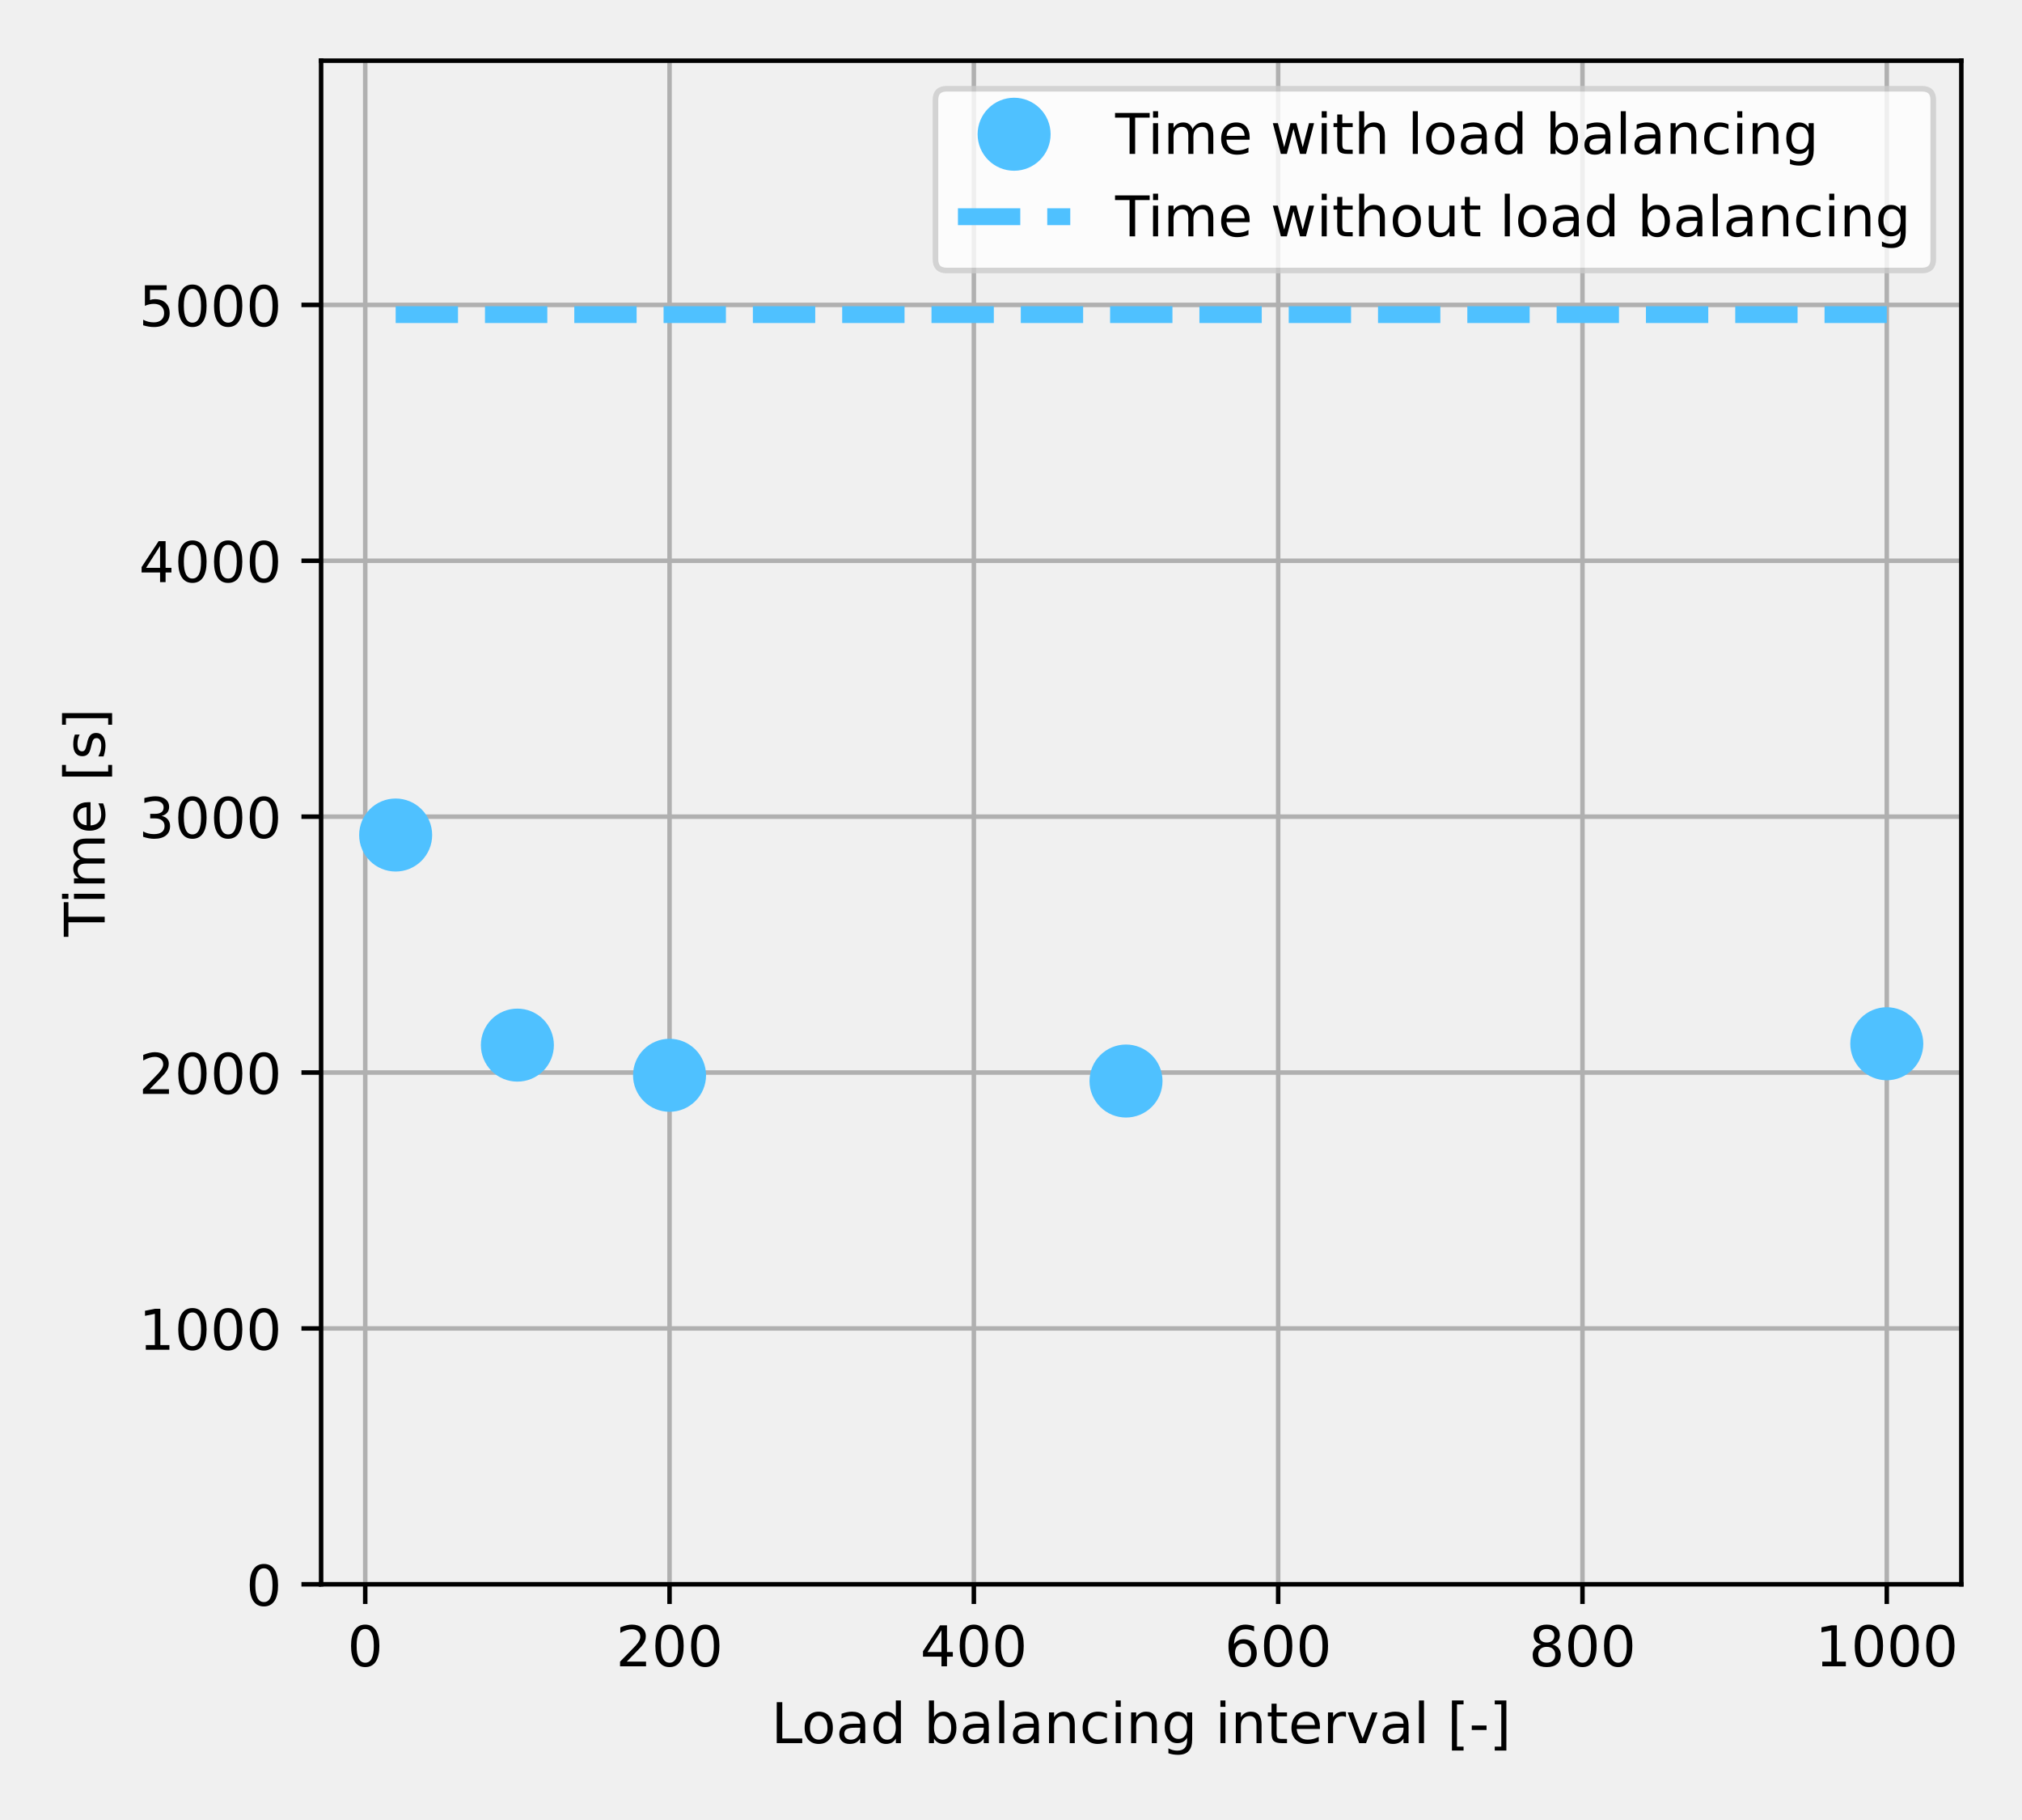
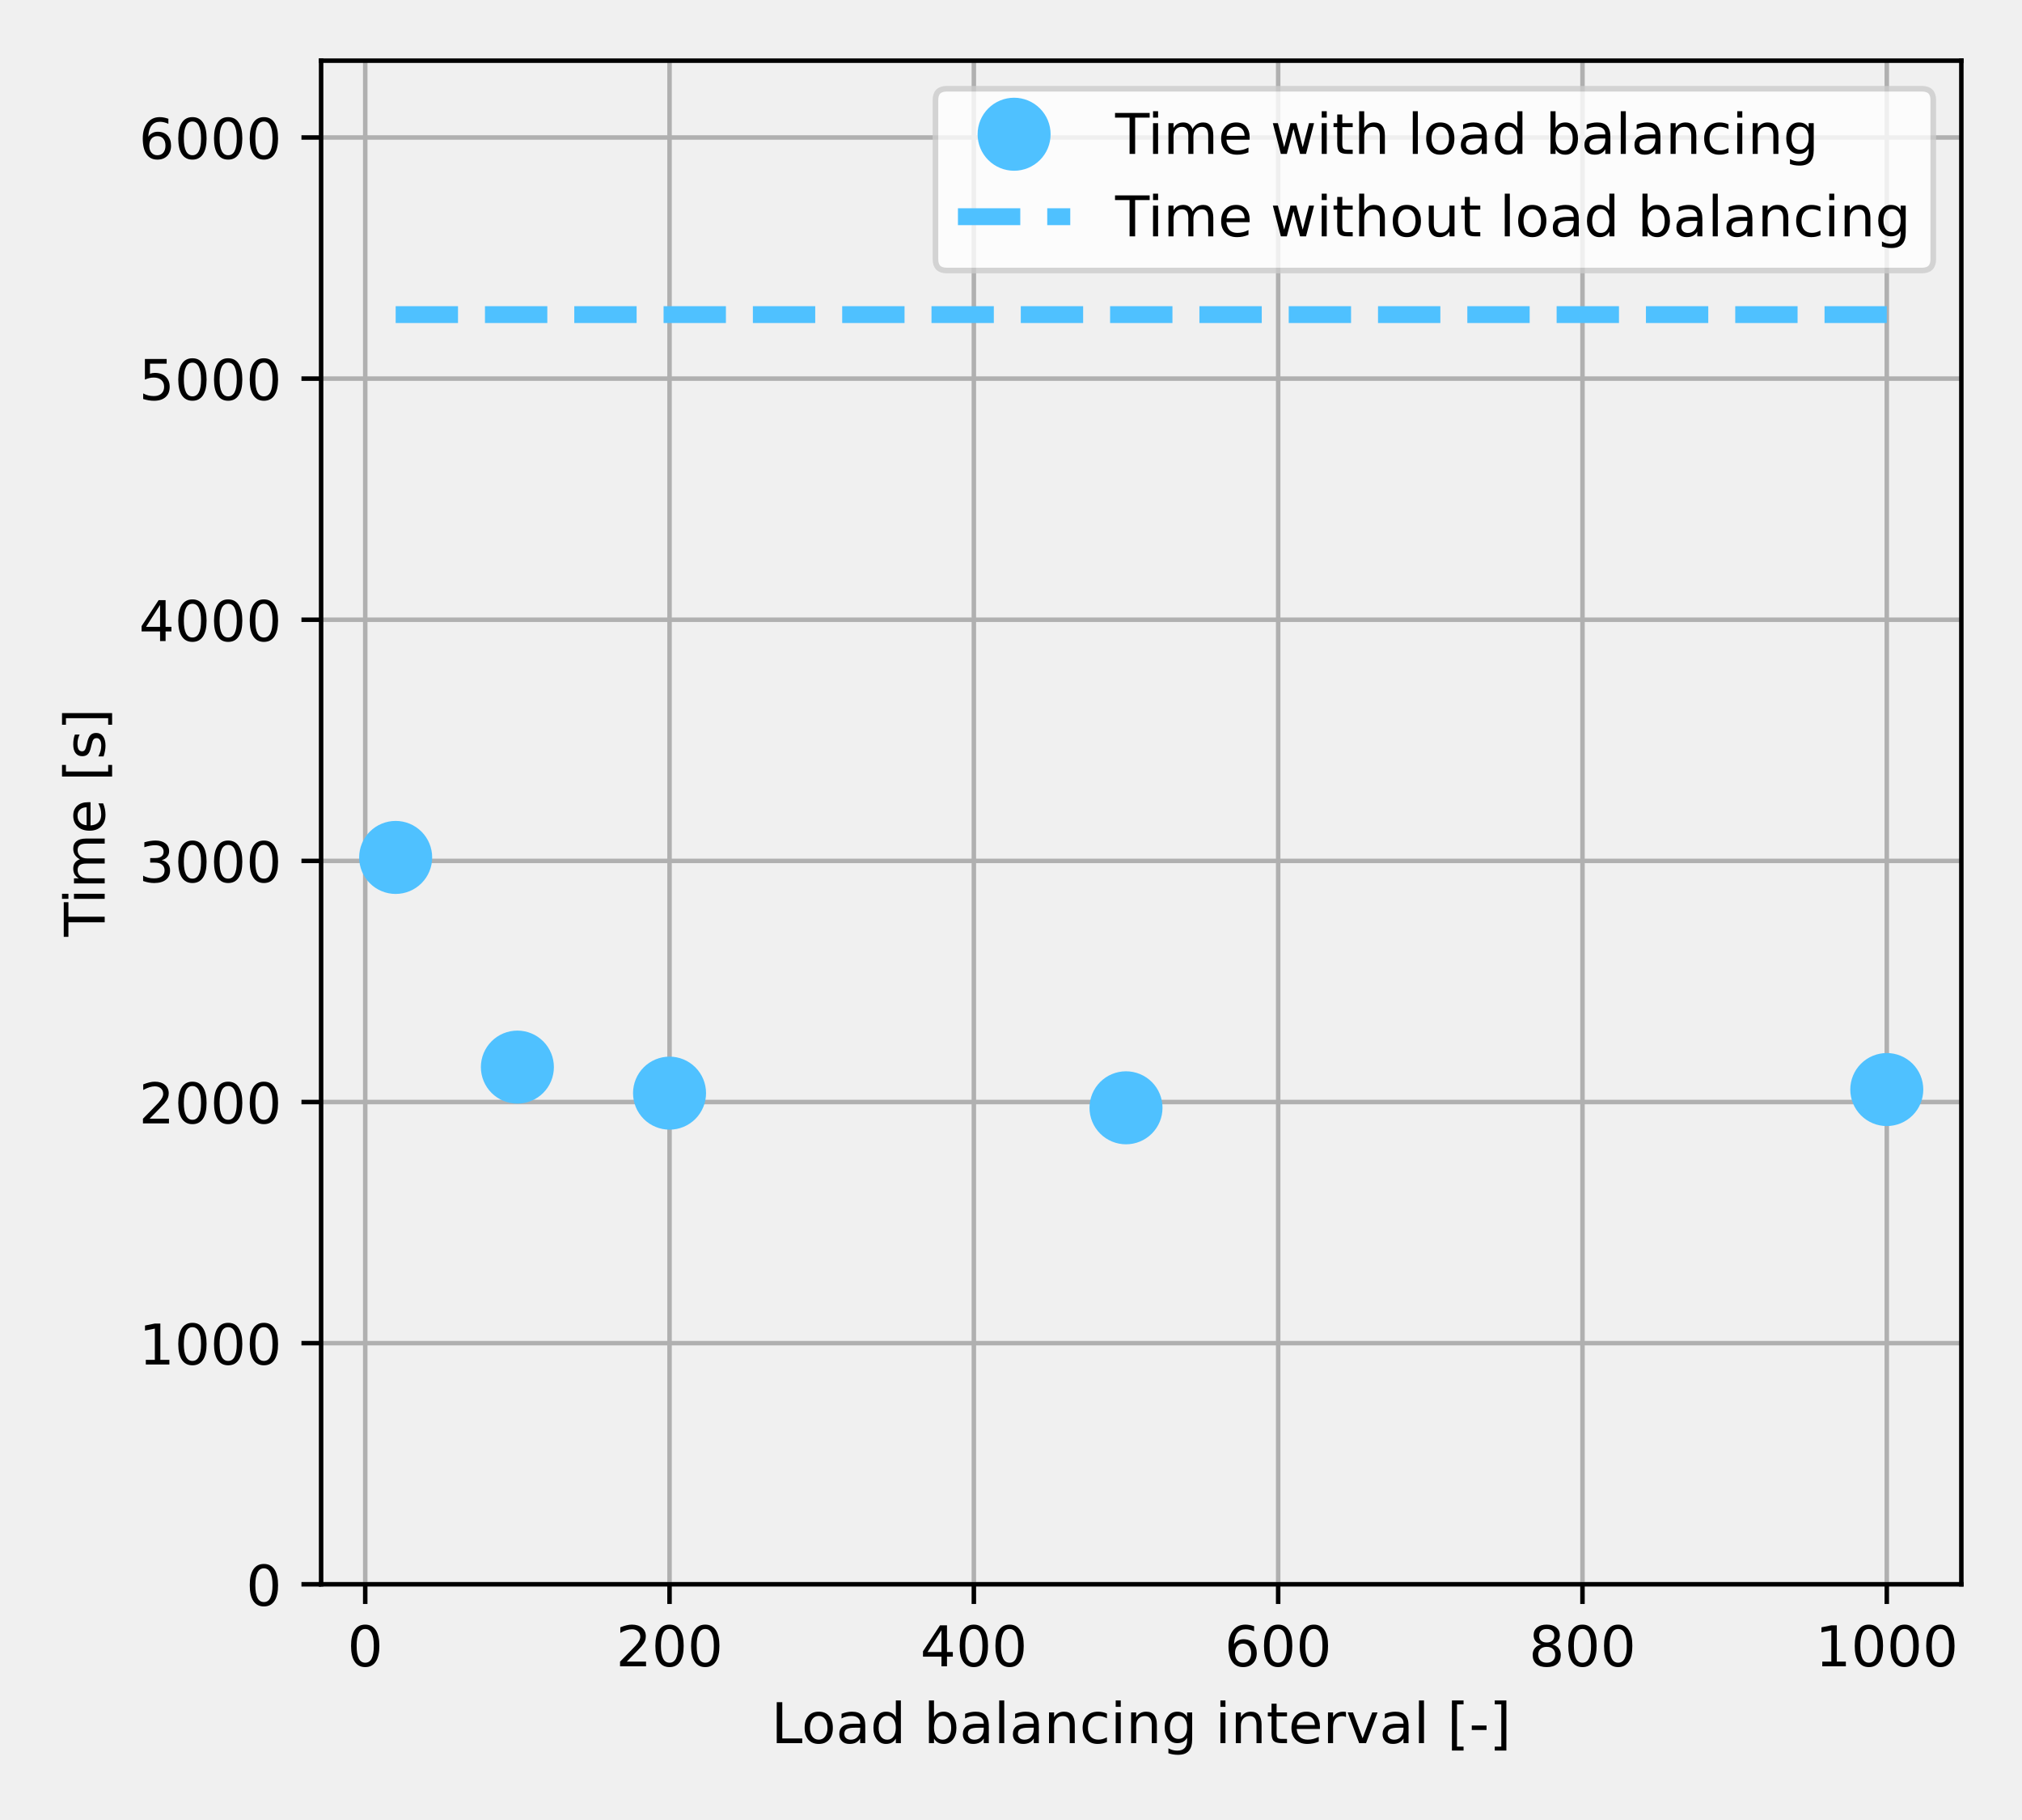
<svg xmlns="http://www.w3.org/2000/svg" xmlns:xlink="http://www.w3.org/1999/xlink" width="360pt" height="324pt" viewBox="0 0 360 324" version="1.1">
  <defs>
    <style type="text/css">*{stroke-linejoin: round; stroke-linecap: butt}</style>
  </defs>
  <g id="figure_1">
    <g id="patch_1">
      <path d="M 0 324  L 360 324  L 360 0  L 0 0  L 0 324  z " style="fill: none" />
    </g>
    <g id="axes_1">
      <g id="patch_2">
        <path d="M 57.17 282.04  L 349.2 282.04  L 349.2 10.8  L 57.17 10.8  L 57.17 282.04  z " style="fill: none" />
      </g>
      <g id="matplotlib.axis_1">
        <g id="xtick_1">
          <g id="line2d_1">
-             <path d="M 65.026 282.04  L 65.026 10.8  " clip-path="url(#p07e685ae16)" style="fill: none; stroke: #b0b0b0; stroke-width: 0.8; stroke-linecap: square" />
+             <path d="M 65.026 282.04  L 65.026 10.8  " clip-path="url(#pf054e431e1)" style="fill: none; stroke: #b0b0b0; stroke-width: 0.8; stroke-linecap: square" />
          </g>
          <g id="line2d_2">
            <defs>
-               <path id="m726304455c" d="M 0 0  L 0 3.5  " style="stroke: #000000; stroke-width: 0.8" />
-             </defs>
-             <g>
-               <use xlink:href="#m726304455c" x="65.026" y="282.04" style="stroke: #000000; stroke-width: 0.8" />
+               <path id="mb256b52a88" d="M 0 0  L 0 3.5  " style="stroke: #000000; stroke-width: 0.8" />
+             </defs>
+             <g>
+               <use xlink:href="#mb256b52a88" x="65.026" y="282.04" style="stroke: #000000; stroke-width: 0.8" />
            </g>
          </g>
          <g id="text_1">
            <g transform="translate(61.84484 296.6384)scale(0.1 -0.1)">
              <defs>
                <path id="DejaVuSans-30" d="M 2034 4250  Q 1547 4250 1301 3770  Q 1056 3291 1056 2328  Q 1056 1369 1301 889  Q 1547 409 2034 409  Q 2525 409 2770 889  Q 3016 1369 3016 2328  Q 3016 3291 2770 3770  Q 2525 4250 2034 4250  z M 2034 4750  Q 2819 4750 3233 4129  Q 3647 3509 3647 2328  Q 3647 1150 3233 529  Q 2819 -91 2034 -91  Q 1250 -91 836 529  Q 422 1150 422 2328  Q 422 3509 836 4129  Q 1250 4750 2034 4750  z " transform="scale(0.015625)" />
              </defs>
              <use xlink:href="#DejaVuSans-30" />
            </g>
          </g>
        </g>
        <g id="xtick_2">
          <g id="line2d_3">
-             <path d="M 119.206 282.04  L 119.206 10.8  " clip-path="url(#p07e685ae16)" style="fill: none; stroke: #b0b0b0; stroke-width: 0.8; stroke-linecap: square" />
+             <path d="M 119.206 282.04  L 119.206 10.8  " clip-path="url(#pf054e431e1)" style="fill: none; stroke: #b0b0b0; stroke-width: 0.8; stroke-linecap: square" />
          </g>
          <g id="line2d_4">
            <g>
-               <use xlink:href="#m726304455c" x="119.206" y="282.04" style="stroke: #000000; stroke-width: 0.8" />
+               <use xlink:href="#mb256b52a88" x="119.206" y="282.04" style="stroke: #000000; stroke-width: 0.8" />
            </g>
          </g>
          <g id="text_2">
            <g transform="translate(109.6623 296.6384)scale(0.1 -0.1)">
              <defs>
                <path id="DejaVuSans-32" d="M 1228 531  L 3431 531  L 3431 0  L 469 0  L 469 531  Q 828 903 1448 1529  Q 2069 2156 2228 2338  Q 2531 2678 2651 2914  Q 2772 3150 2772 3378  Q 2772 3750 2511 3984  Q 2250 4219 1831 4219  Q 1534 4219 1204 4116  Q 875 4013 500 3803  L 500 4441  Q 881 4594 1212 4672  Q 1544 4750 1819 4750  Q 2544 4750 2975 4387  Q 3406 4025 3406 3419  Q 3406 3131 3298 2873  Q 3191 2616 2906 2266  Q 2828 2175 2409 1742  Q 1991 1309 1228 531  z " transform="scale(0.015625)" />
              </defs>
              <use xlink:href="#DejaVuSans-32" />
              <use xlink:href="#DejaVuSans-30" x="63.623" />
              <use xlink:href="#DejaVuSans-30" x="127.246" />
            </g>
          </g>
        </g>
        <g id="xtick_3">
          <g id="line2d_5">
-             <path d="M 173.386 282.04  L 173.386 10.8  " clip-path="url(#p07e685ae16)" style="fill: none; stroke: #b0b0b0; stroke-width: 0.8; stroke-linecap: square" />
+             <path d="M 173.386 282.04  L 173.386 10.8  " clip-path="url(#pf054e431e1)" style="fill: none; stroke: #b0b0b0; stroke-width: 0.8; stroke-linecap: square" />
          </g>
          <g id="line2d_6">
            <g>
-               <use xlink:href="#m726304455c" x="173.386" y="282.04" style="stroke: #000000; stroke-width: 0.8" />
+               <use xlink:href="#mb256b52a88" x="173.386" y="282.04" style="stroke: #000000; stroke-width: 0.8" />
            </g>
          </g>
          <g id="text_3">
            <g transform="translate(163.8423 296.6384)scale(0.1 -0.1)">
              <defs>
                <path id="DejaVuSans-34" d="M 2419 4116  L 825 1625  L 2419 1625  L 2419 4116  z M 2253 4666  L 3047 4666  L 3047 1625  L 3713 1625  L 3713 1100  L 3047 1100  L 3047 0  L 2419 0  L 2419 1100  L 313 1100  L 313 1709  L 2253 4666  z " transform="scale(0.015625)" />
              </defs>
              <use xlink:href="#DejaVuSans-34" />
              <use xlink:href="#DejaVuSans-30" x="63.623" />
              <use xlink:href="#DejaVuSans-30" x="127.246" />
            </g>
          </g>
        </g>
        <g id="xtick_4">
          <g id="line2d_7">
-             <path d="M 227.566 282.04  L 227.566 10.8  " clip-path="url(#p07e685ae16)" style="fill: none; stroke: #b0b0b0; stroke-width: 0.8; stroke-linecap: square" />
+             <path d="M 227.566 282.04  L 227.566 10.8  " clip-path="url(#pf054e431e1)" style="fill: none; stroke: #b0b0b0; stroke-width: 0.8; stroke-linecap: square" />
          </g>
          <g id="line2d_8">
            <g>
-               <use xlink:href="#m726304455c" x="227.566" y="282.04" style="stroke: #000000; stroke-width: 0.8" />
+               <use xlink:href="#mb256b52a88" x="227.566" y="282.04" style="stroke: #000000; stroke-width: 0.8" />
            </g>
          </g>
          <g id="text_4">
            <g transform="translate(218.0222 296.6384)scale(0.1 -0.1)">
              <defs>
                <path id="DejaVuSans-36" d="M 2113 2584  Q 1688 2584 1439 2293  Q 1191 2003 1191 1497  Q 1191 994 1439 701  Q 1688 409 2113 409  Q 2538 409 2786 701  Q 3034 994 3034 1497  Q 3034 2003 2786 2293  Q 2538 2584 2113 2584  z M 3366 4563  L 3366 3988  Q 3128 4100 2886 4159  Q 2644 4219 2406 4219  Q 1781 4219 1451 3797  Q 1122 3375 1075 2522  Q 1259 2794 1537 2939  Q 1816 3084 2150 3084  Q 2853 3084 3261 2657  Q 3669 2231 3669 1497  Q 3669 778 3244 343  Q 2819 -91 2113 -91  Q 1303 -91 875 529  Q 447 1150 447 2328  Q 447 3434 972 4092  Q 1497 4750 2381 4750  Q 2619 4750 2861 4703  Q 3103 4656 3366 4563  z " transform="scale(0.015625)" />
              </defs>
              <use xlink:href="#DejaVuSans-36" />
              <use xlink:href="#DejaVuSans-30" x="63.623" />
              <use xlink:href="#DejaVuSans-30" x="127.246" />
            </g>
          </g>
        </g>
        <g id="xtick_5">
          <g id="line2d_9">
-             <path d="M 281.746 282.04  L 281.746 10.8  " clip-path="url(#p07e685ae16)" style="fill: none; stroke: #b0b0b0; stroke-width: 0.8; stroke-linecap: square" />
+             <path d="M 281.746 282.04  L 281.746 10.8  " clip-path="url(#pf054e431e1)" style="fill: none; stroke: #b0b0b0; stroke-width: 0.8; stroke-linecap: square" />
          </g>
          <g id="line2d_10">
            <g>
-               <use xlink:href="#m726304455c" x="281.746" y="282.04" style="stroke: #000000; stroke-width: 0.8" />
+               <use xlink:href="#mb256b52a88" x="281.746" y="282.04" style="stroke: #000000; stroke-width: 0.8" />
            </g>
          </g>
          <g id="text_5">
            <g transform="translate(272.2022 296.6384)scale(0.1 -0.1)">
              <defs>
                <path id="DejaVuSans-38" d="M 2034 2216  Q 1584 2216 1326 1975  Q 1069 1734 1069 1313  Q 1069 891 1326 650  Q 1584 409 2034 409  Q 2484 409 2743 651  Q 3003 894 3003 1313  Q 3003 1734 2745 1975  Q 2488 2216 2034 2216  z M 1403 2484  Q 997 2584 770 2862  Q 544 3141 544 3541  Q 544 4100 942 4425  Q 1341 4750 2034 4750  Q 2731 4750 3128 4425  Q 3525 4100 3525 3541  Q 3525 3141 3298 2862  Q 3072 2584 2669 2484  Q 3125 2378 3379 2068  Q 3634 1759 3634 1313  Q 3634 634 3220 271  Q 2806 -91 2034 -91  Q 1263 -91 848 271  Q 434 634 434 1313  Q 434 1759 690 2068  Q 947 2378 1403 2484  z M 1172 3481  Q 1172 3119 1398 2916  Q 1625 2713 2034 2713  Q 2441 2713 2670 2916  Q 2900 3119 2900 3481  Q 2900 3844 2670 4047  Q 2441 4250 2034 4250  Q 1625 4250 1398 4047  Q 1172 3844 1172 3481  z " transform="scale(0.015625)" />
              </defs>
              <use xlink:href="#DejaVuSans-38" />
              <use xlink:href="#DejaVuSans-30" x="63.623" />
              <use xlink:href="#DejaVuSans-30" x="127.246" />
            </g>
          </g>
        </g>
        <g id="xtick_6">
          <g id="line2d_11">
-             <path d="M 335.926 282.04  L 335.926 10.8  " clip-path="url(#p07e685ae16)" style="fill: none; stroke: #b0b0b0; stroke-width: 0.8; stroke-linecap: square" />
+             <path d="M 335.926 282.04  L 335.926 10.8  " clip-path="url(#pf054e431e1)" style="fill: none; stroke: #b0b0b0; stroke-width: 0.8; stroke-linecap: square" />
          </g>
          <g id="line2d_12">
            <g>
-               <use xlink:href="#m726304455c" x="335.926" y="282.04" style="stroke: #000000; stroke-width: 0.8" />
+               <use xlink:href="#mb256b52a88" x="335.926" y="282.04" style="stroke: #000000; stroke-width: 0.8" />
            </g>
          </g>
          <g id="text_6">
            <g transform="translate(323.2009 296.6384)scale(0.1 -0.1)">
              <defs>
                <path id="DejaVuSans-31" d="M 794 531  L 1825 531  L 1825 4091  L 703 3866  L 703 4441  L 1819 4666  L 2450 4666  L 2450 531  L 3481 531  L 3481 0  L 794 0  L 794 531  z " transform="scale(0.015625)" />
              </defs>
              <use xlink:href="#DejaVuSans-31" />
              <use xlink:href="#DejaVuSans-30" x="63.623" />
              <use xlink:href="#DejaVuSans-30" x="127.246" />
              <use xlink:href="#DejaVuSans-30" x="190.869" />
            </g>
          </g>
        </g>
        <g id="text_7">
          <g transform="translate(137.3123 310.3166)scale(0.1 -0.1)">
            <defs>
              <path id="DejaVuSans-4c" d="M 628 4666  L 1259 4666  L 1259 531  L 3531 531  L 3531 0  L 628 0  L 628 4666  z " transform="scale(0.015625)" />
              <path id="DejaVuSans-6f" d="M 1959 3097  Q 1497 3097 1228 2736  Q 959 2375 959 1747  Q 959 1119 1226 758  Q 1494 397 1959 397  Q 2419 397 2687 759  Q 2956 1122 2956 1747  Q 2956 2369 2687 2733  Q 2419 3097 1959 3097  z M 1959 3584  Q 2709 3584 3137 3096  Q 3566 2609 3566 1747  Q 3566 888 3137 398  Q 2709 -91 1959 -91  Q 1206 -91 779 398  Q 353 888 353 1747  Q 353 2609 779 3096  Q 1206 3584 1959 3584  z " transform="scale(0.015625)" />
              <path id="DejaVuSans-61" d="M 2194 1759  Q 1497 1759 1228 1600  Q 959 1441 959 1056  Q 959 750 1161 570  Q 1363 391 1709 391  Q 2188 391 2477 730  Q 2766 1069 2766 1631  L 2766 1759  L 2194 1759  z M 3341 1997  L 3341 0  L 2766 0  L 2766 531  Q 2569 213 2275 61  Q 1981 -91 1556 -91  Q 1019 -91 701 211  Q 384 513 384 1019  Q 384 1609 779 1909  Q 1175 2209 1959 2209  L 2766 2209  L 2766 2266  Q 2766 2663 2505 2880  Q 2244 3097 1772 3097  Q 1472 3097 1187 3025  Q 903 2953 641 2809  L 641 3341  Q 956 3463 1253 3523  Q 1550 3584 1831 3584  Q 2591 3584 2966 3190  Q 3341 2797 3341 1997  z " transform="scale(0.015625)" />
              <path id="DejaVuSans-64" d="M 2906 2969  L 2906 4863  L 3481 4863  L 3481 0  L 2906 0  L 2906 525  Q 2725 213 2448 61  Q 2172 -91 1784 -91  Q 1150 -91 751 415  Q 353 922 353 1747  Q 353 2572 751 3078  Q 1150 3584 1784 3584  Q 2172 3584 2448 3432  Q 2725 3281 2906 2969  z M 947 1747  Q 947 1113 1208 752  Q 1469 391 1925 391  Q 2381 391 2643 752  Q 2906 1113 2906 1747  Q 2906 2381 2643 2742  Q 2381 3103 1925 3103  Q 1469 3103 1208 2742  Q 947 2381 947 1747  z " transform="scale(0.015625)" />
              <path id="DejaVuSans-20" transform="scale(0.015625)" />
              <path id="DejaVuSans-62" d="M 3116 1747  Q 3116 2381 2855 2742  Q 2594 3103 2138 3103  Q 1681 3103 1420 2742  Q 1159 2381 1159 1747  Q 1159 1113 1420 752  Q 1681 391 2138 391  Q 2594 391 2855 752  Q 3116 1113 3116 1747  z M 1159 2969  Q 1341 3281 1617 3432  Q 1894 3584 2278 3584  Q 2916 3584 3314 3078  Q 3713 2572 3713 1747  Q 3713 922 3314 415  Q 2916 -91 2278 -91  Q 1894 -91 1617 61  Q 1341 213 1159 525  L 1159 0  L 581 0  L 581 4863  L 1159 4863  L 1159 2969  z " transform="scale(0.015625)" />
              <path id="DejaVuSans-6c" d="M 603 4863  L 1178 4863  L 1178 0  L 603 0  L 603 4863  z " transform="scale(0.015625)" />
              <path id="DejaVuSans-6e" d="M 3513 2113  L 3513 0  L 2938 0  L 2938 2094  Q 2938 2591 2744 2837  Q 2550 3084 2163 3084  Q 1697 3084 1428 2787  Q 1159 2491 1159 1978  L 1159 0  L 581 0  L 581 3500  L 1159 3500  L 1159 2956  Q 1366 3272 1645 3428  Q 1925 3584 2291 3584  Q 2894 3584 3203 3211  Q 3513 2838 3513 2113  z " transform="scale(0.015625)" />
              <path id="DejaVuSans-63" d="M 3122 3366  L 3122 2828  Q 2878 2963 2633 3030  Q 2388 3097 2138 3097  Q 1578 3097 1268 2742  Q 959 2388 959 1747  Q 959 1106 1268 751  Q 1578 397 2138 397  Q 2388 397 2633 464  Q 2878 531 3122 666  L 3122 134  Q 2881 22 2623 -34  Q 2366 -91 2075 -91  Q 1284 -91 818 406  Q 353 903 353 1747  Q 353 2603 823 3093  Q 1294 3584 2113 3584  Q 2378 3584 2631 3529  Q 2884 3475 3122 3366  z " transform="scale(0.015625)" />
              <path id="DejaVuSans-69" d="M 603 3500  L 1178 3500  L 1178 0  L 603 0  L 603 3500  z M 603 4863  L 1178 4863  L 1178 4134  L 603 4134  L 603 4863  z " transform="scale(0.015625)" />
              <path id="DejaVuSans-67" d="M 2906 1791  Q 2906 2416 2648 2759  Q 2391 3103 1925 3103  Q 1463 3103 1205 2759  Q 947 2416 947 1791  Q 947 1169 1205 825  Q 1463 481 1925 481  Q 2391 481 2648 825  Q 2906 1169 2906 1791  z M 3481 434  Q 3481 -459 3084 -895  Q 2688 -1331 1869 -1331  Q 1566 -1331 1297 -1286  Q 1028 -1241 775 -1147  L 775 -588  Q 1028 -725 1275 -790  Q 1522 -856 1778 -856  Q 2344 -856 2625 -561  Q 2906 -266 2906 331  L 2906 616  Q 2728 306 2450 153  Q 2172 0 1784 0  Q 1141 0 747 490  Q 353 981 353 1791  Q 353 2603 747 3093  Q 1141 3584 1784 3584  Q 2172 3584 2450 3431  Q 2728 3278 2906 2969  L 2906 3500  L 3481 3500  L 3481 434  z " transform="scale(0.015625)" />
              <path id="DejaVuSans-74" d="M 1172 4494  L 1172 3500  L 2356 3500  L 2356 3053  L 1172 3053  L 1172 1153  Q 1172 725 1289 603  Q 1406 481 1766 481  L 2356 481  L 2356 0  L 1766 0  Q 1100 0 847 248  Q 594 497 594 1153  L 594 3053  L 172 3053  L 172 3500  L 594 3500  L 594 4494  L 1172 4494  z " transform="scale(0.015625)" />
              <path id="DejaVuSans-65" d="M 3597 1894  L 3597 1613  L 953 1613  Q 991 1019 1311 708  Q 1631 397 2203 397  Q 2534 397 2845 478  Q 3156 559 3463 722  L 3463 178  Q 3153 47 2828 -22  Q 2503 -91 2169 -91  Q 1331 -91 842 396  Q 353 884 353 1716  Q 353 2575 817 3079  Q 1281 3584 2069 3584  Q 2775 3584 3186 3129  Q 3597 2675 3597 1894  z M 3022 2063  Q 3016 2534 2758 2815  Q 2500 3097 2075 3097  Q 1594 3097 1305 2825  Q 1016 2553 972 2059  L 3022 2063  z " transform="scale(0.015625)" />
              <path id="DejaVuSans-72" d="M 2631 2963  Q 2534 3019 2420 3045  Q 2306 3072 2169 3072  Q 1681 3072 1420 2755  Q 1159 2438 1159 1844  L 1159 0  L 581 0  L 581 3500  L 1159 3500  L 1159 2956  Q 1341 3275 1631 3429  Q 1922 3584 2338 3584  Q 2397 3584 2469 3576  Q 2541 3569 2628 3553  L 2631 2963  z " transform="scale(0.015625)" />
              <path id="DejaVuSans-76" d="M 191 3500  L 800 3500  L 1894 563  L 2988 3500  L 3597 3500  L 2284 0  L 1503 0  L 191 3500  z " transform="scale(0.015625)" />
              <path id="DejaVuSans-5b" d="M 550 4863  L 1875 4863  L 1875 4416  L 1125 4416  L 1125 -397  L 1875 -397  L 1875 -844  L 550 -844  L 550 4863  z " transform="scale(0.015625)" />
              <path id="DejaVuSans-2d" d="M 313 2009  L 1997 2009  L 1997 1497  L 313 1497  L 313 2009  z " transform="scale(0.015625)" />
              <path id="DejaVuSans-5d" d="M 1947 4863  L 1947 -844  L 622 -844  L 622 -397  L 1369 -397  L 1369 4416  L 622 4416  L 622 4863  L 1947 4863  z " transform="scale(0.015625)" />
            </defs>
            <use xlink:href="#DejaVuSans-4c" />
            <use xlink:href="#DejaVuSans-6f" x="53.963" />
            <use xlink:href="#DejaVuSans-61" x="115.145" />
            <use xlink:href="#DejaVuSans-64" x="176.424" />
            <use xlink:href="#DejaVuSans-20" x="239.9" />
            <use xlink:href="#DejaVuSans-62" x="271.688" />
            <use xlink:href="#DejaVuSans-61" x="335.164" />
            <use xlink:href="#DejaVuSans-6c" x="396.443" />
            <use xlink:href="#DejaVuSans-61" x="424.227" />
            <use xlink:href="#DejaVuSans-6e" x="485.506" />
            <use xlink:href="#DejaVuSans-63" x="548.885" />
            <use xlink:href="#DejaVuSans-69" x="603.865" />
            <use xlink:href="#DejaVuSans-6e" x="631.648" />
            <use xlink:href="#DejaVuSans-67" x="695.027" />
            <use xlink:href="#DejaVuSans-20" x="758.504" />
            <use xlink:href="#DejaVuSans-69" x="790.291" />
            <use xlink:href="#DejaVuSans-6e" x="818.074" />
            <use xlink:href="#DejaVuSans-74" x="881.453" />
            <use xlink:href="#DejaVuSans-65" x="920.662" />
            <use xlink:href="#DejaVuSans-72" x="982.186" />
            <use xlink:href="#DejaVuSans-76" x="1023.299" />
            <use xlink:href="#DejaVuSans-61" x="1082.479" />
            <use xlink:href="#DejaVuSans-6c" x="1143.758" />
            <use xlink:href="#DejaVuSans-20" x="1171.541" />
            <use xlink:href="#DejaVuSans-5b" x="1203.328" />
            <use xlink:href="#DejaVuSans-2d" x="1242.342" />
            <use xlink:href="#DejaVuSans-5d" x="1278.426" />
          </g>
        </g>
      </g>
      <g id="matplotlib.axis_2">
        <g id="ytick_1">
          <g id="line2d_13">
-             <path d="M 57.17 282.04  L 349.2 282.04  " clip-path="url(#p07e685ae16)" style="fill: none; stroke: #b0b0b0; stroke-width: 0.8; stroke-linecap: square" />
+             <path d="M 57.17 282.04  L 349.2 282.04  " clip-path="url(#pf054e431e1)" style="fill: none; stroke: #b0b0b0; stroke-width: 0.8; stroke-linecap: square" />
          </g>
          <g id="line2d_14">
            <defs>
-               <path id="m70047bf9dd" d="M 0 0  L -3.5 0  " style="stroke: #000000; stroke-width: 0.8" />
-             </defs>
-             <g>
-               <use xlink:href="#m70047bf9dd" x="57.17" y="282.04" style="stroke: #000000; stroke-width: 0.8" />
+               <path id="m921f9352d8" d="M 0 0  L -3.5 0  " style="stroke: #000000; stroke-width: 0.8" />
+             </defs>
+             <g>
+               <use xlink:href="#m921f9352d8" x="57.17" y="282.04" style="stroke: #000000; stroke-width: 0.8" />
            </g>
          </g>
          <g id="text_8">
            <g transform="translate(43.8075 285.8392)scale(0.1 -0.1)">
              <use xlink:href="#DejaVuSans-30" />
            </g>
          </g>
        </g>
        <g id="ytick_2">
          <g id="line2d_15">
-             <path d="M 57.17 236.488  L 349.2 236.488  " clip-path="url(#p07e685ae16)" style="fill: none; stroke: #b0b0b0; stroke-width: 0.8; stroke-linecap: square" />
+             <path d="M 57.17 239.112  L 349.2 239.112  " clip-path="url(#pf054e431e1)" style="fill: none; stroke: #b0b0b0; stroke-width: 0.8; stroke-linecap: square" />
          </g>
          <g id="line2d_16">
            <g>
-               <use xlink:href="#m70047bf9dd" x="57.17" y="236.488" style="stroke: #000000; stroke-width: 0.8" />
+               <use xlink:href="#m921f9352d8" x="57.17" y="239.112" style="stroke: #000000; stroke-width: 0.8" />
            </g>
          </g>
          <g id="text_9">
-             <g transform="translate(24.72 240.2869)scale(0.1 -0.1)">
+             <g transform="translate(24.72 242.9117)scale(0.1 -0.1)">
              <use xlink:href="#DejaVuSans-31" />
              <use xlink:href="#DejaVuSans-30" x="63.623" />
              <use xlink:href="#DejaVuSans-30" x="127.246" />
              <use xlink:href="#DejaVuSans-30" x="190.869" />
            </g>
          </g>
        </g>
        <g id="ytick_3">
          <g id="line2d_17">
-             <path d="M 57.17 190.935  L 349.2 190.935  " clip-path="url(#p07e685ae16)" style="fill: none; stroke: #b0b0b0; stroke-width: 0.8; stroke-linecap: square" />
+             <path d="M 57.17 196.185  L 349.2 196.185  " clip-path="url(#pf054e431e1)" style="fill: none; stroke: #b0b0b0; stroke-width: 0.8; stroke-linecap: square" />
          </g>
          <g id="line2d_18">
            <g>
-               <use xlink:href="#m70047bf9dd" x="57.17" y="190.935" style="stroke: #000000; stroke-width: 0.8" />
+               <use xlink:href="#m921f9352d8" x="57.17" y="196.185" style="stroke: #000000; stroke-width: 0.8" />
            </g>
          </g>
          <g id="text_10">
-             <g transform="translate(24.72 194.7346)scale(0.1 -0.1)">
+             <g transform="translate(24.72 199.9841)scale(0.1 -0.1)">
              <use xlink:href="#DejaVuSans-32" />
              <use xlink:href="#DejaVuSans-30" x="63.623" />
              <use xlink:href="#DejaVuSans-30" x="127.246" />
              <use xlink:href="#DejaVuSans-30" x="190.869" />
            </g>
          </g>
        </g>
        <g id="ytick_4">
          <g id="line2d_19">
-             <path d="M 57.17 145.383  L 349.2 145.383  " clip-path="url(#p07e685ae16)" style="fill: none; stroke: #b0b0b0; stroke-width: 0.8; stroke-linecap: square" />
+             <path d="M 57.17 153.257  L 349.2 153.257  " clip-path="url(#pf054e431e1)" style="fill: none; stroke: #b0b0b0; stroke-width: 0.8; stroke-linecap: square" />
          </g>
          <g id="line2d_20">
            <g>
-               <use xlink:href="#m70047bf9dd" x="57.17" y="145.383" style="stroke: #000000; stroke-width: 0.8" />
+               <use xlink:href="#m921f9352d8" x="57.17" y="153.257" style="stroke: #000000; stroke-width: 0.8" />
            </g>
          </g>
          <g id="text_11">
-             <g transform="translate(24.72 149.1823)scale(0.1 -0.1)">
+             <g transform="translate(24.72 157.0565)scale(0.1 -0.1)">
              <defs>
                <path id="DejaVuSans-33" d="M 2597 2516  Q 3050 2419 3304 2112  Q 3559 1806 3559 1356  Q 3559 666 3084 287  Q 2609 -91 1734 -91  Q 1441 -91 1130 -33  Q 819 25 488 141  L 488 750  Q 750 597 1062 519  Q 1375 441 1716 441  Q 2309 441 2620 675  Q 2931 909 2931 1356  Q 2931 1769 2642 2001  Q 2353 2234 1838 2234  L 1294 2234  L 1294 2753  L 1863 2753  Q 2328 2753 2575 2939  Q 2822 3125 2822 3475  Q 2822 3834 2567 4026  Q 2313 4219 1838 4219  Q 1578 4219 1281 4162  Q 984 4106 628 3988  L 628 4550  Q 988 4650 1302 4700  Q 1616 4750 1894 4750  Q 2613 4750 3031 4423  Q 3450 4097 3450 3541  Q 3450 3153 3228 2886  Q 3006 2619 2597 2516  z " transform="scale(0.015625)" />
              </defs>
              <use xlink:href="#DejaVuSans-33" />
              <use xlink:href="#DejaVuSans-30" x="63.623" />
              <use xlink:href="#DejaVuSans-30" x="127.246" />
              <use xlink:href="#DejaVuSans-30" x="190.869" />
            </g>
          </g>
        </g>
        <g id="ytick_5">
          <g id="line2d_21">
-             <path d="M 57.17 99.831  L 349.2 99.831  " clip-path="url(#p07e685ae16)" style="fill: none; stroke: #b0b0b0; stroke-width: 0.8; stroke-linecap: square" />
+             <path d="M 57.17 110.33  L 349.2 110.33  " clip-path="url(#pf054e431e1)" style="fill: none; stroke: #b0b0b0; stroke-width: 0.8; stroke-linecap: square" />
          </g>
          <g id="line2d_22">
            <g>
-               <use xlink:href="#m70047bf9dd" x="57.17" y="99.831" style="stroke: #000000; stroke-width: 0.8" />
+               <use xlink:href="#m921f9352d8" x="57.17" y="110.33" style="stroke: #000000; stroke-width: 0.8" />
            </g>
          </g>
          <g id="text_12">
-             <g transform="translate(24.72 103.6299)scale(0.1 -0.1)">
+             <g transform="translate(24.72 114.129)scale(0.1 -0.1)">
              <use xlink:href="#DejaVuSans-34" />
              <use xlink:href="#DejaVuSans-30" x="63.623" />
              <use xlink:href="#DejaVuSans-30" x="127.246" />
              <use xlink:href="#DejaVuSans-30" x="190.869" />
            </g>
          </g>
        </g>
        <g id="ytick_6">
          <g id="line2d_23">
-             <path d="M 57.17 54.278  L 349.2 54.278  " clip-path="url(#p07e685ae16)" style="fill: none; stroke: #b0b0b0; stroke-width: 0.8; stroke-linecap: square" />
+             <path d="M 57.17 67.402  L 349.2 67.402  " clip-path="url(#pf054e431e1)" style="fill: none; stroke: #b0b0b0; stroke-width: 0.8; stroke-linecap: square" />
          </g>
          <g id="line2d_24">
            <g>
-               <use xlink:href="#m70047bf9dd" x="57.17" y="54.278" style="stroke: #000000; stroke-width: 0.8" />
+               <use xlink:href="#m921f9352d8" x="57.17" y="67.402" style="stroke: #000000; stroke-width: 0.8" />
            </g>
          </g>
          <g id="text_13">
-             <g transform="translate(24.72 58.07763)scale(0.1 -0.1)">
+             <g transform="translate(24.72 71.20144)scale(0.1 -0.1)">
              <defs>
                <path id="DejaVuSans-35" d="M 691 4666  L 3169 4666  L 3169 4134  L 1269 4134  L 1269 2991  Q 1406 3038 1543 3061  Q 1681 3084 1819 3084  Q 2600 3084 3056 2656  Q 3513 2228 3513 1497  Q 3513 744 3044 326  Q 2575 -91 1722 -91  Q 1428 -91 1123 -41  Q 819 9 494 109  L 494 744  Q 775 591 1075 516  Q 1375 441 1709 441  Q 2250 441 2565 725  Q 2881 1009 2881 1497  Q 2881 1984 2565 2268  Q 2250 2553 1709 2553  Q 1456 2553 1204 2497  Q 953 2441 691 2322  L 691 4666  z " transform="scale(0.015625)" />
              </defs>
              <use xlink:href="#DejaVuSans-35" />
              <use xlink:href="#DejaVuSans-30" x="63.623" />
              <use xlink:href="#DejaVuSans-30" x="127.246" />
              <use xlink:href="#DejaVuSans-30" x="190.869" />
            </g>
          </g>
        </g>
-         <g id="text_14">
+         <g id="ytick_7">
+           <g id="line2d_25">
+             <path d="M 57.17 24.475  L 349.2 24.475  " clip-path="url(#pf054e431e1)" style="fill: none; stroke: #b0b0b0; stroke-width: 0.8; stroke-linecap: square" />
+           </g>
+           <g id="line2d_26">
+             <g>
+               <use xlink:href="#m921f9352d8" x="57.17" y="24.475" style="stroke: #000000; stroke-width: 0.8" />
+             </g>
+           </g>
+           <g id="text_14">
+             <g transform="translate(24.72 28.27388)scale(0.1 -0.1)">
+               <use xlink:href="#DejaVuSans-36" />
+               <use xlink:href="#DejaVuSans-30" x="63.623" />
+               <use xlink:href="#DejaVuSans-30" x="127.246" />
+               <use xlink:href="#DejaVuSans-30" x="190.869" />
+             </g>
+           </g>
+         </g>
+         <g id="text_15">
          <g transform="translate(18.64031 166.7489)rotate(-90)scale(0.1 -0.1)">
            <defs>
              <path id="DejaVuSans-54" d="M -19 4666  L 3928 4666  L 3928 4134  L 2272 4134  L 2272 0  L 1638 0  L 1638 4134  L -19 4134  L -19 4666  z " transform="scale(0.015625)" />
              <path id="DejaVuSans-6d" d="M 3328 2828  Q 3544 3216 3844 3400  Q 4144 3584 4550 3584  Q 5097 3584 5394 3201  Q 5691 2819 5691 2113  L 5691 0  L 5113 0  L 5113 2094  Q 5113 2597 4934 2840  Q 4756 3084 4391 3084  Q 3944 3084 3684 2787  Q 3425 2491 3425 1978  L 3425 0  L 2847 0  L 2847 2094  Q 2847 2600 2669 2842  Q 2491 3084 2119 3084  Q 1678 3084 1418 2786  Q 1159 2488 1159 1978  L 1159 0  L 581 0  L 581 3500  L 1159 3500  L 1159 2956  Q 1356 3278 1631 3431  Q 1906 3584 2284 3584  Q 2666 3584 2933 3390  Q 3200 3197 3328 2828  z " transform="scale(0.015625)" />
              <path id="DejaVuSans-73" d="M 2834 3397  L 2834 2853  Q 2591 2978 2328 3040  Q 2066 3103 1784 3103  Q 1356 3103 1142 2972  Q 928 2841 928 2578  Q 928 2378 1081 2264  Q 1234 2150 1697 2047  L 1894 2003  Q 2506 1872 2764 1633  Q 3022 1394 3022 966  Q 3022 478 2636 193  Q 2250 -91 1575 -91  Q 1294 -91 989 -36  Q 684 19 347 128  L 347 722  Q 666 556 975 473  Q 1284 391 1588 391  Q 1994 391 2212 530  Q 2431 669 2431 922  Q 2431 1156 2273 1281  Q 2116 1406 1581 1522  L 1381 1569  Q 847 1681 609 1914  Q 372 2147 372 2553  Q 372 3047 722 3315  Q 1072 3584 1716 3584  Q 2034 3584 2315 3537  Q 2597 3491 2834 3397  z " transform="scale(0.015625)" />
            </defs>
            <use xlink:href="#DejaVuSans-54" />
            <use xlink:href="#DejaVuSans-69" x="57.959" />
            <use xlink:href="#DejaVuSans-6d" x="85.742" />
            <use xlink:href="#DejaVuSans-65" x="183.154" />
            <use xlink:href="#DejaVuSans-20" x="244.678" />
            <use xlink:href="#DejaVuSans-5b" x="276.465" />
            <use xlink:href="#DejaVuSans-73" x="315.479" />
            <use xlink:href="#DejaVuSans-5d" x="367.578" />
          </g>
        </g>
      </g>
-       <g id="line2d_25">
+       <g id="line2d_27">
        <defs>
-           <path id="m3d5783dce5" d="M 0 6  C 1.591 6 3.117 5.368 4.243 4.243  C 5.368 3.117 6 1.591 6 0  C 6 -1.591 5.368 -3.117 4.243 -4.243  C 3.117 -5.368 1.591 -6 0 -6  C -1.591 -6 -3.117 -5.368 -4.243 -4.243  C -5.368 -3.117 -6 -1.591 -6 0  C -6 1.591 -5.368 3.117 -4.243 4.243  C -3.117 5.368 -1.591 6 0 6  z " style="stroke: #4fc1ff" />
+           <path id="m8cd6abace6" d="M 0 6  C 1.591 6 3.117 5.368 4.243 4.243  C 5.368 3.117 6 1.591 6 0  C 6 -1.591 5.368 -3.117 4.243 -4.243  C 3.117 -5.368 1.591 -6 0 -6  C -1.591 -6 -3.117 -5.368 -4.243 -4.243  C -5.368 -3.117 -6 -1.591 -6 0  C -6 1.591 -5.368 3.117 -4.243 4.243  C -3.117 5.368 -1.591 6 0 6  z " style="stroke: #4fc1ff" />
        </defs>
-         <g clip-path="url(#p07e685ae16)">
-           <use xlink:href="#m3d5783dce5" x="70.444" y="148.653" style="fill: #4fc1ff; stroke: #4fc1ff" />
-           <use xlink:href="#m3d5783dce5" x="92.116" y="186.054" style="fill: #4fc1ff; stroke: #4fc1ff" />
-           <use xlink:href="#m3d5783dce5" x="119.206" y="191.425" style="fill: #4fc1ff; stroke: #4fc1ff" />
-           <use xlink:href="#m3d5783dce5" x="200.476" y="192.448" style="fill: #4fc1ff; stroke: #4fc1ff" />
-           <use xlink:href="#m3d5783dce5" x="335.926" y="185.808" style="fill: #4fc1ff; stroke: #4fc1ff" />
-         </g>
-       </g>
-       <g id="line2d_26">
-         <path d="M 70.444 56.007  L 335.926 56.007  " clip-path="url(#p07e685ae16)" style="fill: none; stroke-dasharray: 11.1,4.8; stroke-dashoffset: 0; stroke: #4fc1ff; stroke-width: 3" />
+         <g clip-path="url(#pf054e431e1)">
+           <use xlink:href="#m8cd6abace6" x="70.444" y="152.642" style="fill: #4fc1ff; stroke: #4fc1ff" />
+           <use xlink:href="#m8cd6abace6" x="92.116" y="189.969" style="fill: #4fc1ff; stroke: #4fc1ff" />
+           <use xlink:href="#m8cd6abace6" x="119.206" y="194.604" style="fill: #4fc1ff; stroke: #4fc1ff" />
+           <use xlink:href="#m8cd6abace6" x="200.476" y="197.213" style="fill: #4fc1ff; stroke: #4fc1ff" />
+           <use xlink:href="#m8cd6abace6" x="335.926" y="193.963" style="fill: #4fc1ff; stroke: #4fc1ff" />
+         </g>
+       </g>
+       <g id="line2d_28">
+         <path d="M 70.444 56.007  L 335.926 56.007  " clip-path="url(#pf054e431e1)" style="fill: none; stroke-dasharray: 11.1,4.8; stroke-dashoffset: 0; stroke: #4fc1ff; stroke-width: 3" />
      </g>
      <g id="patch_3">
        <path d="M 57.17 282.04  L 57.17 10.8  " style="fill: none; stroke: #000000; stroke-width: 0.8; stroke-linejoin: miter; stroke-linecap: square" />
      </g>
      <g id="patch_4">
        <path d="M 349.2 282.04  L 349.2 10.8  " style="fill: none; stroke: #000000; stroke-width: 0.8; stroke-linejoin: miter; stroke-linecap: square" />
      </g>
      <g id="patch_5">
        <path d="M 57.17 282.04  L 349.2 282.04  " style="fill: none; stroke: #000000; stroke-width: 0.8; stroke-linejoin: miter; stroke-linecap: square" />
      </g>
      <g id="patch_6">
        <path d="M 57.17 10.8  L 349.2 10.8  " style="fill: none; stroke: #000000; stroke-width: 0.8; stroke-linejoin: miter; stroke-linecap: square" />
      </g>
      <g id="legend_1">
        <g id="patch_7">
          <path d="M 168.552 48.156  L 342.2 48.156  Q 344.2 48.156 344.2 46.156  L 344.2 17.8  Q 344.2 15.8 342.2 15.8  L 168.552 15.8  Q 166.552 15.8 166.552 17.8  L 166.552 46.156  Q 166.552 48.156 168.552 48.156  z " style="fill: #ffffff; opacity: 0.8; stroke: #cccccc; stroke-linejoin: miter" />
        </g>
-         <g id="line2d_27">
+         <g id="line2d_29">
          <g>
-             <use xlink:href="#m3d5783dce5" x="180.552" y="23.898" style="fill: #4fc1ff; stroke: #4fc1ff" />
-           </g>
-         </g>
-         <g id="text_15">
+             <use xlink:href="#m8cd6abace6" x="180.552" y="23.898" style="fill: #4fc1ff; stroke: #4fc1ff" />
+           </g>
+         </g>
+         <g id="text_16">
          <g transform="translate(198.5516 27.39844)scale(0.1 -0.1)">
            <defs>
              <path id="DejaVuSans-77" d="M 269 3500  L 844 3500  L 1563 769  L 2278 3500  L 2956 3500  L 3675 769  L 4391 3500  L 4966 3500  L 4050 0  L 3372 0  L 2619 2869  L 1863 0  L 1184 0  L 269 3500  z " transform="scale(0.015625)" />
              <path id="DejaVuSans-68" d="M 3513 2113  L 3513 0  L 2938 0  L 2938 2094  Q 2938 2591 2744 2837  Q 2550 3084 2163 3084  Q 1697 3084 1428 2787  Q 1159 2491 1159 1978  L 1159 0  L 581 0  L 581 4863  L 1159 4863  L 1159 2956  Q 1366 3272 1645 3428  Q 1925 3584 2291 3584  Q 2894 3584 3203 3211  Q 3513 2838 3513 2113  z " transform="scale(0.015625)" />
            </defs>
            <use xlink:href="#DejaVuSans-54" />
            <use xlink:href="#DejaVuSans-69" x="57.959" />
            <use xlink:href="#DejaVuSans-6d" x="85.742" />
            <use xlink:href="#DejaVuSans-65" x="183.154" />
            <use xlink:href="#DejaVuSans-20" x="244.678" />
            <use xlink:href="#DejaVuSans-77" x="276.465" />
            <use xlink:href="#DejaVuSans-69" x="358.252" />
            <use xlink:href="#DejaVuSans-74" x="386.035" />
            <use xlink:href="#DejaVuSans-68" x="425.244" />
            <use xlink:href="#DejaVuSans-20" x="488.623" />
            <use xlink:href="#DejaVuSans-6c" x="520.41" />
            <use xlink:href="#DejaVuSans-6f" x="548.193" />
            <use xlink:href="#DejaVuSans-61" x="609.375" />
            <use xlink:href="#DejaVuSans-64" x="670.654" />
            <use xlink:href="#DejaVuSans-20" x="734.131" />
            <use xlink:href="#DejaVuSans-62" x="765.918" />
            <use xlink:href="#DejaVuSans-61" x="829.395" />
            <use xlink:href="#DejaVuSans-6c" x="890.674" />
            <use xlink:href="#DejaVuSans-61" x="918.457" />
            <use xlink:href="#DejaVuSans-6e" x="979.736" />
            <use xlink:href="#DejaVuSans-63" x="1043.115" />
            <use xlink:href="#DejaVuSans-69" x="1098.096" />
            <use xlink:href="#DejaVuSans-6e" x="1125.879" />
            <use xlink:href="#DejaVuSans-67" x="1189.258" />
          </g>
        </g>
-         <g id="line2d_28">
+         <g id="line2d_30">
          <path d="M 170.552 38.577  L 180.552 38.577  L 190.552 38.577  " style="fill: none; stroke-dasharray: 11.1,4.8; stroke-dashoffset: 0; stroke: #4fc1ff; stroke-width: 3" />
        </g>
-         <g id="text_16">
+         <g id="text_17">
          <g transform="translate(198.5516 42.07656)scale(0.1 -0.1)">
            <defs>
              <path id="DejaVuSans-75" d="M 544 1381  L 544 3500  L 1119 3500  L 1119 1403  Q 1119 906 1312 657  Q 1506 409 1894 409  Q 2359 409 2629 706  Q 2900 1003 2900 1516  L 2900 3500  L 3475 3500  L 3475 0  L 2900 0  L 2900 538  Q 2691 219 2414 64  Q 2138 -91 1772 -91  Q 1169 -91 856 284  Q 544 659 544 1381  z M 1991 3584  L 1991 3584  z " transform="scale(0.015625)" />
            </defs>
            <use xlink:href="#DejaVuSans-54" />
            <use xlink:href="#DejaVuSans-69" x="57.959" />
            <use xlink:href="#DejaVuSans-6d" x="85.742" />
            <use xlink:href="#DejaVuSans-65" x="183.154" />
            <use xlink:href="#DejaVuSans-20" x="244.678" />
            <use xlink:href="#DejaVuSans-77" x="276.465" />
            <use xlink:href="#DejaVuSans-69" x="358.252" />
            <use xlink:href="#DejaVuSans-74" x="386.035" />
            <use xlink:href="#DejaVuSans-68" x="425.244" />
            <use xlink:href="#DejaVuSans-6f" x="488.623" />
            <use xlink:href="#DejaVuSans-75" x="549.805" />
            <use xlink:href="#DejaVuSans-74" x="613.184" />
            <use xlink:href="#DejaVuSans-20" x="652.393" />
            <use xlink:href="#DejaVuSans-6c" x="684.18" />
            <use xlink:href="#DejaVuSans-6f" x="711.963" />
            <use xlink:href="#DejaVuSans-61" x="773.145" />
            <use xlink:href="#DejaVuSans-64" x="834.424" />
            <use xlink:href="#DejaVuSans-20" x="897.9" />
            <use xlink:href="#DejaVuSans-62" x="929.688" />
            <use xlink:href="#DejaVuSans-61" x="993.164" />
            <use xlink:href="#DejaVuSans-6c" x="1054.443" />
            <use xlink:href="#DejaVuSans-61" x="1082.227" />
            <use xlink:href="#DejaVuSans-6e" x="1143.506" />
            <use xlink:href="#DejaVuSans-63" x="1206.885" />
            <use xlink:href="#DejaVuSans-69" x="1261.865" />
            <use xlink:href="#DejaVuSans-6e" x="1289.648" />
            <use xlink:href="#DejaVuSans-67" x="1353.027" />
          </g>
        </g>
      </g>
    </g>
  </g>
  <defs>
-     <clipPath id="p07e685ae16">
+     <clipPath id="pf054e431e1">
      <rect x="57.17" y="10.8" width="292.03" height="271.24" />
    </clipPath>
  </defs>
</svg>
